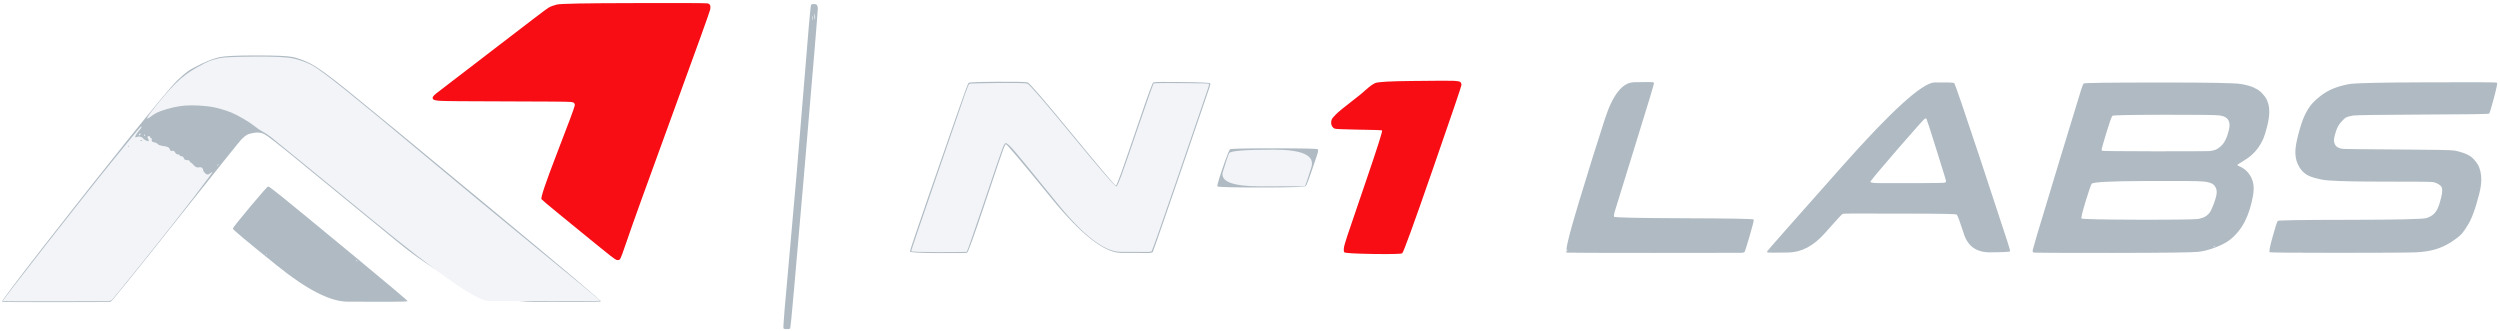
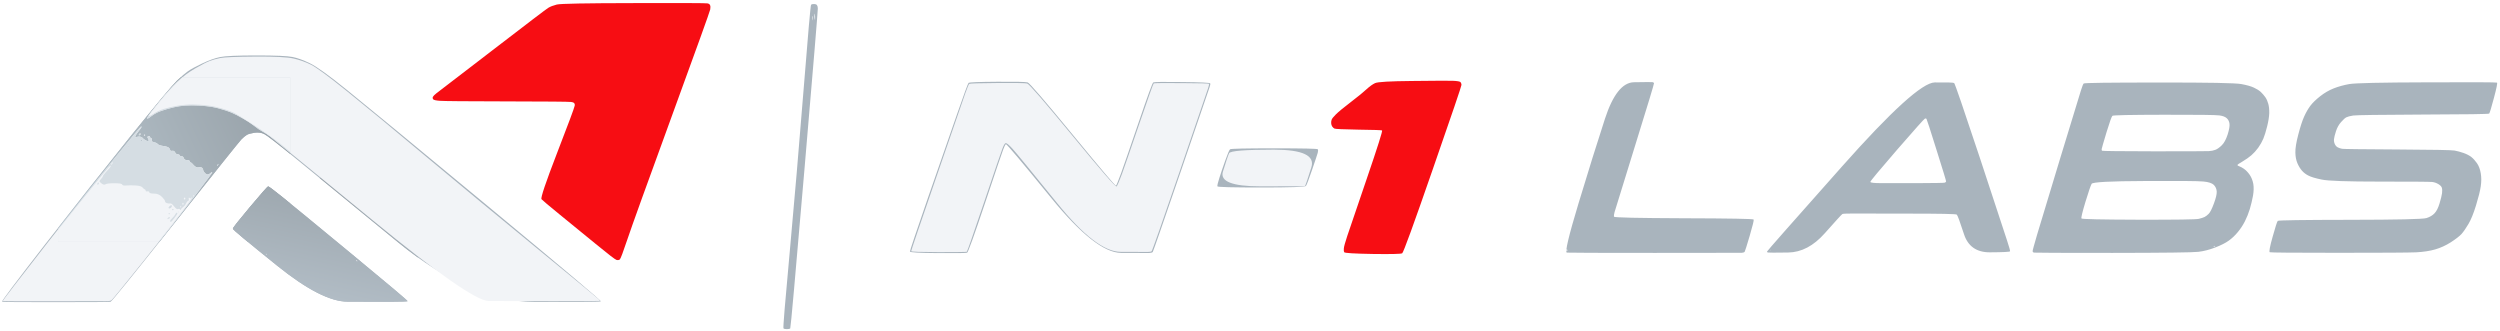
<svg xmlns="http://www.w3.org/2000/svg" viewBox="0 0 1292 171" role="img" aria-label="N-1 Labs">
-   <path fill="#afbac3" fill-rule="evenodd" d="M419.15 2.5Q419.55 2 421.1 2.1Q422.65 2.2 422.65 4.45Q422.65 6.7 415.7 88Q408.75 169.35 408.4 169.7Q408 170.1 406.65 170.1Q405.35 170.1 404.9 169.7Q404.5 169.35 408.15 130Q411.75 90.65 415.25 46.85Q418.75 3 419.15 2.5ZM113.7 29.5Q117.75 28.65 132.55 28.65Q147.35 28.65 151.15 29.45Q155 30.2 160.15 32.7Q165.35 35.2 179.5 46.65Q193.65 58.05 252.35 106.7Q311.05 155.35 310.5 155.75Q310 156.15 276.65 156.05Q243.35 156 205.65 125.15Q168 94.3 153.35 82.3Q138.65 70.3 136.5 69.25Q134.35 68.2 131.5 68.6Q128.65 69.05 127.5 69.75Q126.35 70.45 124.75 72.05Q123.2 73.65 90.6 114.7Q58 155.75 57.15 155.95Q56.35 156.15 29 156.15Q1.65 156.2 1.1 155.9Q0.5 155.65 23.4 126.2Q46.35 96.75 67.15 70.85Q88 45 91.5 41.65Q95 38.3 97.15 36.8Q99.35 35.25 104.5 32.8Q109.65 30.35 113.7 29.5ZM500.55 42.85Q501.1 42.35 515.35 42.25Q529.65 42.15 531.1 42.6Q532.5 43 554.45 69.7Q576.35 96.35 576.75 96Q577.1 95.65 579.4 89.45Q581.65 83.2 588.5 63.1Q595.35 42.95 596 42.6Q596.65 42.2 611 42.4Q625.35 42.55 625.45 43.1Q625.6 43.65 625.1 45.1Q624.65 46.5 610.4 88.1Q596.15 129.65 595.75 130.2Q595.35 130.7 593.85 130.75Q592.35 130.8 579.35 130.7Q566.35 130.6 543.35 102.4Q520.35 74.2 519.85 74.5Q519.35 74.85 518.35 77.55Q517.35 80.2 508.95 105.3Q500.55 130.35 499.8 130.6Q499 130.9 484.65 130.8Q470.35 130.7 470.25 130Q470.2 129.35 479.7 101.85Q489.25 74.35 494.65 58.85Q500.05 43.35 500.55 42.85ZM829.45 61.35Q835.55 42.65 844.45 42.5Q853.35 42.35 854 42.45Q854.65 42.6 854.8 42.95Q854.95 43.35 844.9 75.65Q834.85 108 834.4 109.65Q833.95 111.35 834.1 112Q834.3 112.65 870.15 112.8Q906 112.9 906.3 113.45Q906.55 114 904.25 121.85Q901.95 129.65 901.65 130.1Q901.35 130.55 900.15 130.65Q899 130.7 855.15 130.7Q811.35 130.7 809.75 130.55Q808.15 130.35 815.75 105.2Q823.35 80.05 829.45 61.35ZM951.85 86.15Q990.45 42.65 999.9 42.6Q1009.35 42.5 1009.9 42.9Q1010.5 43.35 1023.1 81.3Q1035.65 119.3 1037.25 124.3Q1038.9 129.35 1038.8 129.85Q1038.75 130.35 1028.4 130.4Q1018 130.45 1014.95 120.9Q1011.85 111.35 1011.25 110.9Q1010.65 110.4 986.35 110.4Q962 110.35 957.35 110.35Q952.65 110.35 952.15 110.6Q951.65 110.85 943 120.6Q934.35 130.35 924.15 130.5Q914 130.65 913.6 130.5Q913.2 130.35 913.2 130Q913.2 129.65 951.85 86.15ZM1076.85 43.15Q1077.3 42.65 1115.65 42.65Q1154 42.6 1158.35 43.45Q1162.65 44.25 1164.85 45.3Q1167 46.3 1168.35 47.5Q1169.65 48.75 1170.7 50.2Q1171.7 51.65 1172.25 53.65Q1172.8 55.65 1172.75 58.5Q1172.65 61.3 1171.65 65.35Q1170.65 69.35 1169.7 71.65Q1168.7 74 1167.05 76.35Q1165.35 78.65 1163.5 80.25Q1161.65 81.85 1158.95 83.45Q1156.2 85 1156.3 85.35Q1156.4 85.65 1157.4 86Q1158.4 86.35 1159.8 87.35Q1161.25 88.35 1162.65 90.35Q1164 92.35 1164.5 95Q1164.95 97.65 1164.35 101.15Q1163.7 104.65 1162.7 108.05Q1161.65 111.45 1160.15 114.4Q1158.65 117.35 1156.5 119.95Q1154.35 122.55 1151.85 124.35Q1149.35 126.15 1144.85 127.9Q1140.35 129.65 1136.05 130.15Q1131.8 130.65 1091.75 130.7Q1051.65 130.7 1051.1 130.55Q1050.5 130.35 1050.45 129.85Q1050.4 129.35 1052.75 121.35Q1055.15 113.35 1064.8 81.5Q1074.5 49.65 1075.45 46.65Q1076.4 43.65 1076.85 43.15ZM1214.1 43.45Q1218.55 42.65 1254.3 42.55Q1290 42.4 1290.45 42.7Q1290.9 43 1288.85 50.65Q1286.8 58.35 1286.4 58.7Q1286 59.1 1252.35 59.2Q1218.65 59.35 1216.15 59.7Q1213.65 60.1 1212.65 60.6Q1211.65 61.05 1209.9 63.05Q1208.15 65 1207.25 67.75Q1206.35 70.55 1206.2 71.95Q1206.1 73.35 1206.65 74.5Q1207.2 75.65 1208.15 76.15Q1209.1 76.65 1210.4 76.9Q1211.65 77.1 1239 77.25Q1266.35 77.4 1268.5 77.8Q1270.65 78.2 1273.15 79.05Q1275.65 79.95 1277.2 81.15Q1278.7 82.35 1280.1 84.35Q1281.5 86.35 1282.05 89.5Q1282.6 92.65 1282.05 96.35Q1281.5 100 1279.6 106.15Q1277.7 112.35 1275.7 115.75Q1273.65 119.2 1272.1 120.95Q1270.5 122.65 1266.6 125.2Q1262.65 127.7 1258.5 128.9Q1254.35 130.1 1248.65 130.4Q1243 130.65 1208.35 130.65Q1173.65 130.65 1173 130.35Q1172.35 130 1174.5 122.35Q1176.65 114.65 1177.15 114.15Q1177.65 113.65 1214.5 113.6Q1251.35 113.55 1254 112.7Q1256.65 111.85 1258.15 110.25Q1259.7 108.65 1260.75 105.15Q1261.8 101.65 1262.05 99.85Q1262.25 98 1261.95 97.05Q1261.65 96.05 1260.15 95.15Q1258.65 94.25 1257 94.05Q1255.35 93.85 1230 93.85Q1204.65 93.85 1199.85 92.8Q1195 91.8 1193 90.75Q1191 89.75 1189.65 88.2Q1188.3 86.65 1187.3 84.35Q1186.3 82 1186.25 78.85Q1186.15 75.65 1187.75 69.55Q1189.35 63.4 1190.8 60.2Q1192.25 57 1194 54.65Q1195.75 52.35 1199.05 49.75Q1202.35 47.15 1206 45.7Q1209.65 44.25 1214.1 43.45ZM1091.7 59.85Q1092.3 59.35 1118.3 59.3Q1144.35 59.25 1147 59.65Q1149.65 60 1150.85 61.15Q1152 62.25 1152.2 63.95Q1152.45 65.65 1151.25 69.5Q1150 73.35 1148.2 75.1Q1146.35 76.9 1144.85 77.45Q1143.35 78 1141.5 78.1Q1139.65 78.2 1113.15 78.2Q1086.65 78.15 1086.35 77.9Q1086.05 77.65 1086.15 77Q1086.25 76.35 1088.65 68.35Q1091.1 60.35 1091.7 59.85ZM980.45 77.35Q994.35 61.35 994.85 61.25Q995.35 61.15 995.6 61.4Q995.85 61.65 1000.8 77.5Q1005.8 93.35 1005.75 93.75Q1005.65 94.2 1005 94.4Q1004.35 94.6 991.15 94.65Q978 94.65 972.35 94.65Q966.65 94.65 966.6 94Q966.6 93.35 980.45 77.35ZM635.7 77.15Q636.3 76.65 658.5 76.65Q680.75 76.65 681.05 77.15Q681.35 77.65 681 79Q680.65 80.3 678.05 87.85Q675.5 95.35 674.9 96.1Q674.35 96.9 651.85 96.9Q629.35 96.9 629.15 96.3Q629 95.65 630.15 92Q631.3 88.35 633.2 83Q635.1 77.65 635.7 77.15ZM1080.95 95Q1081.7 93.65 1108.2 93.55Q1134.65 93.4 1138.65 93.8Q1142.65 94.15 1144.1 95.55Q1145.5 97 1145.6 99Q1145.7 101 1144.15 105.15Q1142.6 109.35 1141.45 110.5Q1140.3 111.65 1139.3 112.15Q1138.35 112.6 1136.35 113.1Q1134.35 113.6 1105.15 113.55Q1076 113.45 1075.7 112.9Q1075.35 112.35 1077.75 104.35Q1080.2 96.35 1080.95 95ZM129.25 106.9Q138.1 96.35 138.6 96.35Q139.1 96.35 145.95 101.85Q152.8 107.35 181.85 131.35Q210.9 155.35 210.65 155.65Q210.35 155.9 201.65 155.95Q193 155.95 179.65 155.9Q166.35 155.9 143.35 137.4Q120.35 118.9 120.35 118.2Q120.35 117.5 129.25 106.9Z" />
+   <defs>
+     <clipPath id="m">
+       <path clip-rule="evenodd" d="M419.15 2.5Q419.55 2 421.1 2.1Q422.65 2.2 422.65 4.45Q422.65 6.7 415.7 88Q408.75 169.35 408.4 169.7Q408 170.1 406.65 170.1Q405.35 170.1 404.9 169.7Q404.5 169.35 408.15 130Q411.75 90.65 415.25 46.85Q418.75 3 419.15 2.5ZM113.7 29.5Q117.75 28.65 132.55 28.65Q147.35 28.65 151.15 29.45Q155 30.2 160.15 32.7Q165.35 35.2 179.5 46.65Q193.65 58.05 252.35 106.7Q311.05 155.35 310.5 155.75Q310 156.15 276.65 156.05Q243.35 156 205.65 125.15Q168 94.3 153.35 82.3Q138.65 70.3 136.5 69.25Q134.35 68.2 131.5 68.6Q128.65 69.05 127.5 69.75Q126.35 70.45 124.75 72.05Q123.2 73.65 90.6 114.7Q58 155.75 57.15 155.95Q56.35 156.15 29 156.15Q1.65 156.2 1.1 155.9Q0.5 155.65 23.4 126.2Q46.35 96.75 67.15 70.85Q88 45 91.5 41.65Q95 38.3 97.15 36.8Q99.35 35.25 104.5 32.8Q109.65 30.35 113.7 29.5ZM500.55 42.85Q501.1 42.35 515.35 42.25Q529.65 42.15 531.1 42.6Q532.5 43 554.45 69.7Q576.35 96.35 576.75 96Q577.1 95.65 579.4 89.45Q581.65 83.2 588.5 63.1Q595.35 42.95 596 42.6Q596.65 42.2 611 42.4Q625.35 42.55 625.45 43.1Q625.6 43.65 625.1 45.1Q624.65 46.5 610.4 88.1Q596.15 129.65 595.75 130.2Q595.35 130.7 593.85 130.75Q592.35 130.8 579.35 130.7Q566.35 130.6 543.35 102.4Q520.35 74.2 519.85 74.5Q519.35 74.85 518.35 77.55Q517.35 80.2 508.95 105.3Q500.55 130.35 499.8 130.6Q499 130.9 484.65 130.8Q470.35 130.7 470.25 130Q470.2 129.35 479.7 101.85Q489.25 74.35 494.65 58.85Q500.05 43.35 500.55 42.85ZM829.45 61.35Q835.55 42.65 844.45 42.5Q853.35 42.35 854 42.45Q854.65 42.6 854.8 42.95Q854.95 43.35 844.9 75.65Q834.85 108 834.4 109.65Q833.95 111.35 834.1 112Q834.3 112.65 870.15 112.8Q906 112.9 906.3 113.45Q906.55 114 904.25 121.85Q901.95 129.65 901.65 130.1Q901.35 130.55 900.15 130.65Q899 130.7 855.15 130.7Q811.35 130.7 809.75 130.55Q808.15 130.35 815.75 105.2Q823.35 80.05 829.45 61.35ZM951.85 86.15Q990.45 42.65 999.9 42.6Q1009.35 42.5 1009.9 42.9Q1010.5 43.35 1023.1 81.3Q1035.65 119.3 1037.25 124.3Q1038.9 129.35 1038.8 129.85Q1038.75 130.35 1028.4 130.4Q1018 130.45 1014.95 120.9Q1011.85 111.35 1011.25 110.9Q1010.65 110.4 986.35 110.4Q962 110.35 957.35 110.35Q952.65 110.35 952.15 110.6Q951.65 110.85 943 120.6Q934.35 130.35 924.15 130.5Q914 130.65 913.6 130.5Q913.2 130.35 913.2 130Q913.2 129.65 951.85 86.15ZM1076.85 43.15Q1077.3 42.65 1115.65 42.65Q1154 42.6 1158.35 43.45Q1162.65 44.25 1164.85 45.3Q1167 46.3 1168.35 47.5Q1169.65 48.75 1170.7 50.2Q1171.7 51.65 1172.25 53.65Q1172.8 55.65 1172.75 58.5Q1172.65 61.3 1171.65 65.35Q1170.65 69.35 1169.7 71.65Q1168.7 74 1167.05 76.35Q1165.35 78.65 1163.5 80.25Q1161.65 81.85 1158.95 83.45Q1156.2 85 1156.3 85.35Q1156.4 85.65 1157.4 86Q1158.4 86.35 1159.8 87.35Q1161.25 88.35 1162.65 90.35Q1164 92.35 1164.5 95Q1164.95 97.65 1164.35 101.15Q1163.7 104.65 1162.7 108.05Q1161.65 111.45 1160.15 114.4Q1158.65 117.35 1156.5 119.95Q1154.35 122.55 1151.85 124.35Q1149.35 126.15 1144.85 127.9Q1140.35 129.65 1136.05 130.15Q1131.8 130.65 1091.75 130.7Q1051.65 130.7 1051.1 130.55Q1050.5 130.35 1050.45 129.85Q1050.4 129.35 1052.75 121.35Q1055.15 113.35 1064.8 81.5Q1074.5 49.65 1075.45 46.65Q1076.4 43.65 1076.85 43.15ZM1214.1 43.45Q1218.55 42.65 1254.3 42.55Q1290 42.4 1290.45 42.7Q1290.9 43 1288.85 50.65Q1286.8 58.35 1286.4 58.7Q1286 59.1 1252.35 59.2Q1218.65 59.35 1216.15 59.7Q1213.65 60.1 1212.65 60.6Q1211.65 61.05 1209.9 63.05Q1208.15 65 1207.25 67.75Q1206.35 70.55 1206.2 71.95Q1206.1 73.35 1206.65 74.5Q1207.2 75.65 1208.15 76.15Q1209.1 76.65 1210.4 76.9Q1211.65 77.1 1239 77.25Q1266.35 77.4 1268.5 77.8Q1270.65 78.2 1273.15 79.05Q1275.65 79.95 1277.2 81.15Q1278.7 82.35 1280.1 84.35Q1281.5 86.35 1282.05 89.5Q1282.6 92.65 1282.05 96.35Q1281.5 100 1279.6 106.15Q1277.7 112.35 1275.7 115.75Q1273.65 119.2 1272.1 120.95Q1270.5 122.65 1266.6 125.2Q1262.65 127.7 1258.5 128.9Q1254.35 130.1 1248.65 130.4Q1243 130.65 1208.35 130.65Q1173.65 130.65 1173 130.35Q1172.35 130 1174.5 122.35Q1176.65 114.65 1177.15 114.15Q1177.65 113.65 1214.5 113.6Q1251.35 113.55 1254 112.7Q1256.65 111.85 1258.15 110.25Q1259.7 108.65 1260.75 105.15Q1261.8 101.65 1262.05 99.85Q1262.25 98 1261.95 97.05Q1261.65 96.05 1260.15 95.15Q1258.65 94.25 1257 94.05Q1255.35 93.85 1230 93.85Q1204.65 93.85 1199.85 92.8Q1195 91.8 1193 90.75Q1191 89.75 1189.65 88.2Q1188.3 86.65 1187.3 84.35Q1186.3 82 1186.25 78.85Q1186.15 75.65 1187.75 69.55Q1189.35 63.4 1190.8 60.2Q1192.25 57 1194 54.65Q1195.75 52.35 1199.05 49.75Q1202.35 47.15 1206 45.7Q1209.65 44.25 1214.1 43.45ZM1091.7 59.85Q1092.3 59.35 1118.3 59.3Q1144.35 59.25 1147 59.65Q1149.65 60 1150.85 61.15Q1152 62.25 1152.2 63.95Q1152.45 65.65 1151.25 69.5Q1150 73.35 1148.2 75.1Q1146.35 76.9 1144.85 77.45Q1143.35 78 1141.5 78.1Q1139.65 78.2 1113.15 78.2Q1086.65 78.15 1086.35 77.9Q1086.05 77.65 1086.15 77Q1086.25 76.35 1088.65 68.35Q1091.1 60.35 1091.7 59.85ZM980.45 77.35Q994.35 61.35 994.85 61.25Q995.35 61.15 995.6 61.4Q995.85 61.65 1000.8 77.5Q1005.8 93.35 1005.75 93.75Q1005.65 94.2 1005 94.4Q1004.35 94.6 991.15 94.65Q978 94.65 972.35 94.65Q966.65 94.65 966.6 94Q966.6 93.35 980.45 77.35ZM635.7 77.15Q636.3 76.65 658.5 76.65Q680.75 76.65 681.05 77.15Q681.35 77.65 681 79Q680.65 80.3 678.05 87.85Q675.5 95.35 674.9 96.1Q674.35 96.9 651.85 96.9Q629.35 96.9 629.15 96.3Q629 95.65 630.15 92Q631.3 88.35 633.2 83Q635.1 77.65 635.7 77.15ZM1080.95 95Q1081.7 93.65 1108.2 93.55Q1134.65 93.4 1138.65 93.8Q1142.65 94.15 1144.1 95.55Q1145.5 97 1145.6 99Q1145.7 101 1144.15 105.15Q1142.6 109.35 1141.45 110.5Q1140.3 111.65 1139.3 112.15Q1138.35 112.6 1136.35 113.1Q1134.35 113.6 1105.15 113.55Q1076 113.45 1075.7 112.9Q1075.35 112.35 1077.75 104.35Q1080.2 96.35 1080.95 95ZM129.25 106.9Q138.1 96.35 138.6 96.35Q139.1 96.35 145.95 101.85Q152.8 107.35 181.85 131.35Q210.9 155.35 210.65 155.65Q210.35 155.9 201.65 155.95Q193 155.95 179.65 155.9Q166.35 155.9 143.35 137.4Q120.35 118.9 120.35 118.2Q120.35 117.5 129.25 106.9Z" />
+     </clipPath>
+     <clipPath id="fb">
+       <rect x="30" y="40" width="120" height="85" />
+     </clipPath>
+     <clipPath id="fo">
+       <path clip-rule="evenodd" d="M0 0H1292V171H0ZM30 40V125H150V40Z" />
+     </clipPath>
+     <linearGradient id="gf" gradientUnits="userSpaceOnUse" x1="144.46" y1="67.59" x2="31.19" y2="120.86">
+       <stop offset="0" stop-color="#98a2a9" />
+       <stop offset="1" stop-color="#bcc9d2" />
+     </linearGradient>
+     <linearGradient id="gi" gradientUnits="userSpaceOnUse" x1="168.73" y1="92.59" x2="155.69" y2="153.38">
+       <stop offset="0" stop-color="#9aa4ab" />
+       <stop offset="1" stop-color="#b2bdc6" />
+     </linearGradient>
+   </defs>
+   <g clip-path="url(#m)">
+     <rect width="1292" height="171" fill="#a9b4bd" />
+     <rect x="30" y="40" width="120" height="85" fill="url(#gf)" />
+     <rect x="115" y="92" width="101" height="68" fill="url(#gi)" />
+   </g>
  <path fill="#f2f4f7" fill-rule="evenodd" d="M420.9 7.5Q421.1 6.35 421.25 8.65Q421.35 11 421 9.85Q420.7 8.65 420.9 7.5ZM419.75 9.85Q419.65 8.35 419.85 8.35Q420.1 8.35 420 9.85Q419.9 11.35 419.75 9.85ZM113.75 30Q116.85 29.35 131.95 29.25Q147 29.15 151.75 30.25Q156.5 31.35 160.75 33.45Q165 35.6 179.15 47Q193.35 58.4 220.65 81.3Q248 104.15 278.2 128.9Q308.4 153.65 309.25 154.5Q310.15 155.35 309.9 155.5Q309.65 155.65 285.65 155.65Q261.65 155.65 252.5 155.55Q243.35 155.45 192.5 113.75Q141.65 72.05 139.65 70.55Q137.65 69.05 135.7 68Q133.75 67 131.5 65.15Q129.2 63.35 125.75 61.35Q122.3 59.35 119.65 58.2Q117 57.1 113.65 56.2Q110.35 55.25 106.5 54.85Q102.65 54.45 99.15 54.45Q95.65 54.45 92.7 54.9Q89.75 55.35 86.2 56.4Q82.65 57.45 81.15 58.2Q79.65 58.9 77.5 60.55Q75.35 62.15 76.35 60.4Q77.35 58.6 82.35 52.5Q87.35 46.4 91.5 42.4Q95.65 38.35 100.9 35.35Q106.1 32.35 108.4 31.5Q110.65 30.65 113.75 30ZM500.9 43.35Q501.35 43 515.35 42.9Q529.35 42.8 530.85 43.15Q532.35 43.5 554.35 70.25Q576.35 97 577.05 96.35Q577.7 95.65 579.8 90Q581.85 84.35 588.85 63.85Q595.85 43.35 596.25 43.1Q596.65 42.85 610.7 42.95Q624.7 43 624.85 43.35Q624.95 43.65 624.3 45.7Q623.65 47.7 609.65 88.6Q595.65 129.45 595.15 129.85Q594.65 130.2 593.15 130.2Q591.65 130.2 579.15 130.15Q566.65 130.15 546.35 105Q526 79.85 523.15 76.75Q520.35 73.7 519.65 74Q519 74.3 518.05 76.8Q517.05 79.35 508.55 104.6Q500 129.9 499.65 130.1Q499.35 130.3 485.15 130.3Q471 130.25 470.9 129.8Q470.85 129.35 484.1 90.95Q497.35 52.55 498.9 48.1Q500.5 43.65 500.9 43.35ZM60 80.85Q72.6 65.35 72.9 65.35Q73.15 65.35 73.15 65.65Q73.1 66 71.75 67.65Q70.35 69.35 70 70.3Q69.65 71.3 70.5 70.85Q71.35 70.45 72.35 70.6Q73.35 70.8 73.8 71.4Q74.25 72 75.45 72.6Q76.65 73.2 76.8 72.75Q77 72.35 76.45 71.5Q75.9 70.65 76.6 70.4Q77.35 70.1 77.5 70.7Q77.65 71.35 78.2 71.5Q78.75 71.65 78.45 72Q78.2 72.35 78.45 72.85Q78.65 73.35 79.85 73.6Q81 73.8 81.5 74.45Q82 75.1 84.35 75.45Q86.65 75.75 87.3 76.4Q87.9 77 87.95 77.55Q88 78.1 89 77.95Q90 77.75 90.5 78.75Q91 79.75 91.85 79.75Q92.65 79.75 92.85 80.25Q93 80.75 93.85 80.75Q94.65 80.75 95 81.75Q95.35 82.75 96.65 82.75Q98 82.75 98.1 83.4Q98.25 84 98.6 84Q99 84 100.15 85.4Q101.35 86.75 102.65 86.5Q104 86.25 104.5 86.8Q105 87.35 105.05 88Q105.05 88.65 106.15 89.65Q107.25 90.65 108.3 89.8Q109.35 88.9 109.7 88.95Q110.05 89 99.85 102.35Q89.65 115.65 74 135.15Q58.35 154.65 57.65 155.15Q57 155.7 54.15 155.65Q51.35 155.6 26.5 155.7Q1.65 155.75 1.45 155.55Q1.2 155.35 24.25 125.85Q47.35 96.35 60 80.85ZM72.05 69.15Q72.55 68.65 72.65 69.15Q72.7 69.65 72.25 69.85Q71.85 70 71.7 69.85Q71.6 69.65 72.05 69.15ZM74.4 69.95Q74.45 69.65 74.7 69.55Q75 69.4 75 69.8Q75 70.15 74.65 70.2Q74.35 70.25 74.4 69.95ZM72.55 72.5Q72.9 72.35 73.3 72.35Q73.7 72.35 73.55 72.6Q73.35 72.9 72.8 72.8Q72.25 72.65 72.55 72.5ZM66.35 75.35Q66.55 75 66.6 75.65Q66.65 76.25 66.4 75.95Q66.15 75.65 66.35 75.35ZM635.2 79.2Q636.05 77.35 658.35 77.35Q680.65 77.35 677.7 86.5Q674.8 95.65 674.55 95.95Q674.35 96.25 673.65 96.25Q673 96.3 651.35 96.3Q629.65 96.3 632 88.7Q634.35 81.05 635.2 79.2ZM112.7 84.85Q113.15 84.35 112.75 85.15Q112.4 86 112.3 85.65Q112.2 85.35 112.7 84.85ZM1144.1 127.15Q1144.45 127 1144.7 127.15Q1144.95 127.35 1144.65 127.4Q1144.35 127.45 1144.05 127.4Q1143.75 127.35 1144.1 127.15ZM809.35 129Q809.55 128.65 809.9 129Q810.3 129.35 810 129.5Q809.7 129.65 809.4 129.5Q809.15 129.35 809.35 129ZM914.9 129.15Q915.2 129 915.1 129.2Q915 129.4 914.8 129.35Q914.6 129.35 914.9 129.15ZM1018.55 129.35Q1018.45 129 1018.9 129.2Q1019.35 129.4 1019 129.55Q1018.65 129.7 1018.55 129.35ZM137.65 131.5Q137.2 131.35 137.45 131.2Q137.65 131.1 137.9 131.4Q138.1 131.65 137.65 131.5ZM183.95 134.65Q183.9 134.35 184.45 134.65Q185.05 135 184.55 135Q184.05 135 183.95 134.65Z" />
+   <g clip-path="url(#fb)">
+     <path fill="#d5dde3" fill-rule="evenodd" d="M420.9 7.5Q421.1 6.35 421.25 8.65Q421.35 11 421 9.85Q420.7 8.65 420.9 7.5ZM419.75 9.85Q419.65 8.35 419.85 8.35Q420.1 8.35 420 9.85Q419.9 11.35 419.75 9.85ZM113.75 30Q116.85 29.35 131.95 29.25Q147 29.15 151.75 30.25Q156.5 31.35 160.75 33.45Q165 35.6 179.15 47Q193.35 58.4 220.65 81.3Q248 104.15 278.2 128.9Q308.4 153.65 309.25 154.5Q310.15 155.35 309.9 155.5Q309.65 155.65 285.65 155.65Q261.65 155.65 252.5 155.55Q243.35 155.45 192.5 113.75Q141.65 72.05 139.65 70.55Q137.65 69.05 135.7 68Q133.75 67 131.5 65.15Q129.2 63.35 125.75 61.35Q122.3 59.35 119.65 58.2Q117 57.1 113.65 56.2Q110.35 55.25 106.5 54.85Q102.65 54.45 99.15 54.45Q95.65 54.45 92.7 54.9Q89.75 55.35 86.2 56.4Q82.65 57.45 81.15 58.2Q79.65 58.9 77.5 60.55Q75.35 62.15 76.35 60.4Q77.35 58.6 82.35 52.5Q87.35 46.4 91.5 42.4Q95.65 38.35 100.9 35.35Q106.1 32.35 108.4 31.5Q110.65 30.65 113.75 30ZM500.9 43.35Q501.35 43 515.35 42.9Q529.35 42.8 530.85 43.15Q532.35 43.5 554.35 70.25Q576.35 97 577.05 96.35Q577.7 95.65 579.8 90Q581.85 84.35 588.85 63.85Q595.85 43.35 596.25 43.1Q596.65 42.85 610.7 42.95Q624.7 43 624.85 43.35Q624.95 43.65 624.3 45.7Q623.65 47.7 609.65 88.6Q595.65 129.45 595.15 129.85Q594.65 130.2 593.15 130.2Q591.65 130.2 579.15 130.15Q566.65 130.15 546.35 105Q526 79.85 523.15 76.75Q520.35 73.7 519.65 74Q519 74.3 518.05 76.8Q517.05 79.35 508.55 104.6Q500 129.9 499.65 130.1Q499.35 130.3 485.15 130.3Q471 130.25 470.9 129.8Q470.85 129.35 484.1 90.95Q497.35 52.55 498.9 48.1Q500.5 43.65 500.9 43.35ZM60 80.85Q72.6 65.35 72.9 65.35Q73.15 65.35 73.15 65.65Q73.1 66 71.75 67.65Q70.35 69.35 70 70.3Q69.65 71.3 70.5 70.85Q71.35 70.45 72.35 70.6Q73.35 70.8 73.8 71.4Q74.25 72 75.45 72.6Q76.65 73.2 76.8 72.75Q77 72.35 76.45 71.5Q75.9 70.65 76.6 70.4Q77.35 70.1 77.5 70.7Q77.65 71.35 78.2 71.5Q78.75 71.65 78.45 72Q78.2 72.35 78.45 72.85Q78.65 73.35 79.85 73.6Q81 73.8 81.5 74.45Q82 75.1 84.35 75.45Q86.65 75.75 87.3 76.4Q87.9 77 87.95 77.55Q88 78.1 89 77.95Q90 77.75 90.5 78.75Q91 79.75 91.85 79.75Q92.65 79.75 92.85 80.25Q93 80.75 93.85 80.75Q94.65 80.75 95 81.75Q95.35 82.75 96.65 82.75Q98 82.75 98.1 83.4Q98.25 84 98.6 84Q99 84 100.15 85.4Q101.35 86.75 102.65 86.5Q104 86.25 104.5 86.8Q105 87.35 105.05 88Q105.05 88.65 106.15 89.65Q107.25 90.65 108.3 89.8Q109.35 88.9 109.7 88.95Q110.05 89 99.85 102.35Q89.65 115.65 74 135.15Q58.35 154.65 57.65 155.15Q57 155.7 54.15 155.65Q51.35 155.6 26.5 155.7Q1.65 155.75 1.45 155.55Q1.2 155.35 24.25 125.85Q47.35 96.35 60 80.85ZM72.05 69.15Q72.55 68.65 72.65 69.15Q72.7 69.65 72.25 69.85Q71.85 70 71.7 69.85Q71.6 69.65 72.05 69.15ZM74.4 69.95Q74.45 69.65 74.7 69.55Q75 69.4 75 69.8Q75 70.15 74.65 70.2Q74.35 70.25 74.4 69.95ZM72.55 72.5Q72.9 72.35 73.3 72.35Q73.7 72.35 73.55 72.6Q73.35 72.9 72.8 72.8Q72.25 72.65 72.55 72.5ZM66.35 75.35Q66.55 75 66.6 75.65Q66.65 76.25 66.4 75.95Q66.15 75.65 66.35 75.35ZM635.2 79.2Q636.05 77.35 658.35 77.35Q680.65 77.35 677.7 86.5Q674.8 95.65 674.55 95.95Q674.35 96.25 673.65 96.25Q673 96.3 651.35 96.3Q629.65 96.3 632 88.7Q634.35 81.05 635.2 79.2ZM112.7 84.85Q113.15 84.35 112.75 85.15Q112.4 86 112.3 85.65Q112.2 85.35 112.7 84.85ZM1144.1 127.15Q1144.45 127 1144.7 127.15Q1144.95 127.35 1144.65 127.4Q1144.35 127.45 1144.05 127.4Q1143.75 127.35 1144.1 127.15ZM809.35 129Q809.55 128.65 809.9 129Q810.3 129.35 810 129.5Q809.7 129.65 809.4 129.5Q809.15 129.35 809.35 129ZM914.9 129.15Q915.2 129 915.1 129.2Q915 129.4 914.8 129.35Q914.6 129.35 914.9 129.15ZM1018.55 129.35Q1018.45 129 1018.9 129.2Q1019.35 129.4 1019 129.55Q1018.65 129.7 1018.55 129.35ZM137.65 131.5Q137.2 131.35 137.45 131.2Q137.65 131.1 137.9 131.4Q138.1 131.65 137.65 131.5ZM183.95 134.65Q183.9 134.35 184.45 134.65Q185.05 135 184.55 135Q184.05 135 183.95 134.65Z" />
+     <path fill="#f2f4f7" fill-rule="evenodd" d="M115.45 29.85Q118.25 29.35 132.65 29.35Q147.1 29.35 151.7 30.4Q156.35 31.5 160.55 33.6Q164.75 35.65 179.05 47.15Q193.35 58.65 220.65 81.55Q248 104.45 278.15 129.15Q308.35 153.9 308.85 154.65Q309.35 155.4 285.35 155.45Q261.35 155.45 252.4 155.4Q243.5 155.35 197.15 117.15Q150.75 79 144.9 74.35Q139 69.7 130.85 64.4Q122.65 59.1 120.5 58.1Q118.35 57.1 114.5 56Q110.65 54.9 107.15 54.5Q103.65 54.05 99.65 54Q95.65 54 91.65 54.65Q87.65 55.35 84.65 56.3Q81.65 57.25 79.1 58.95Q76.55 60.65 77.1 59.6Q77.65 58.5 82.65 52.4Q87.65 46.35 91.65 42.45Q95.65 38.6 97.85 37.15Q100 35.65 103.3 34Q106.55 32.35 109.6 31.35Q112.65 30.35 115.45 29.85ZM499.25 48.15Q501.15 43.35 515.25 43.2Q529.35 43.1 530.8 43.4Q532.25 43.65 553.6 69.95Q575 96.2 575.85 96.7Q576.65 97.25 577.35 96.45Q578 95.65 580.05 90Q582.15 84.35 589.05 63.95Q596 43.55 596.35 43.3Q596.65 43.1 610.65 43.2Q624.65 43.25 610.1 86.3Q595.5 129.35 594.9 129.65Q594.35 130 593.15 129.95Q592 129.9 579.35 129.9Q566.65 129.9 546.35 104.7Q526 79.5 523.15 76.5Q520.35 73.45 519.6 73.7Q518.9 74 517.85 76.65Q516.8 79.35 508.35 104.5Q499.9 129.65 499.6 129.85Q499.35 130.05 485.25 130Q471.2 130 484.3 91.5Q497.4 53 499.25 48.15ZM636.1 77.7Q636.5 77.35 658.4 77.35Q680.35 77.35 680.35 78Q680.4 78.65 678.55 84.25Q676.65 89.85 675.65 92.7Q674.65 95.5 674.35 95.8Q674 96.05 652.15 96Q630.35 95.95 630.35 94.8Q630.4 93.65 632.4 87.5Q634.45 81.35 635.05 79.7Q635.65 78.05 636.1 77.7ZM58 84Q58.65 83.35 58.15 84.4Q57.65 85.45 57.5 85.05Q57.35 84.65 58 84ZM41 105Q56.55 85.65 56.95 85.65Q57.3 85.65 57.15 86.1Q57 86.55 55.15 88.45Q53.35 90.35 53.2 91Q53.05 91.65 52.2 92.5Q51.4 93.35 51.4 93.65Q51.4 94 52.55 94.85Q53.65 95.75 54.5 95.25Q55.35 94.7 59.15 94.7Q63 94.7 63.15 95.4Q63.35 96.05 65.35 95.85Q67.35 95.7 70.15 95.85Q73 96.05 73.65 96.9Q74.35 97.7 74.8 97.85Q75.3 98 75.3 98.55Q75.35 99.05 76.15 98.9Q77 98.7 77.15 99.4Q77.35 100.05 79.65 100.05Q82 100.05 83.65 101.7Q85.3 103.35 85.3 104.05Q85.35 104.7 86.35 105Q87.35 105.3 88 105.15Q88.65 104.95 90 106.7Q91.35 108.4 92 108.05Q92.65 107.75 93 108.25Q93.35 108.75 93.55 108.2Q93.7 107.65 94.65 107Q95.6 106.35 96.15 105.15Q96.65 104 97.2 103.85Q97.75 103.65 97.55 102.75Q97.35 101.85 98 102.3Q98.65 102.8 98.85 102.35Q99 101.9 99.35 101.95Q99.65 102 94.5 108.85Q89.4 115.65 74.55 134.15Q59.7 152.65 58.2 154.1Q56.65 155.5 29 155.4Q1.4 155.35 13.4 139.85Q25.4 124.35 41 105ZM50.35 95Q50.35 94.35 50.8 94.35Q51.25 94.35 51.05 94.85Q50.9 95.35 50.6 95.5Q50.35 95.65 50.35 95ZM99.85 101.35Q99.85 101 100.1 100.9Q100.35 100.8 100.35 101.15Q100.35 101.5 100.05 101.6Q99.8 101.65 99.85 101.35ZM95.05 102.5Q95.2 102 95.55 102.15Q95.9 102.35 95.75 102.75Q95.65 103.2 95.25 103.1Q94.85 103 95.05 102.5ZM94.25 105.5Q94.2 105 94.45 104.85Q94.65 104.7 94.85 105.15Q95 105.6 94.65 105.8Q94.35 105.95 94.25 105.5ZM87.55 106.65Q88.25 106 88.5 106Q88.8 106 88.8 106.5Q88.85 107 88.25 107.45Q87.65 107.95 87.25 107.65Q86.85 107.35 87.55 106.65ZM93.2 106.85Q93.2 106.35 93.45 106.35Q93.65 106.4 93.65 106.85Q93.65 107.3 93.45 107.3Q93.2 107.35 93.2 106.85ZM88.95 108.35Q88.95 108 89.3 107.95Q89.65 107.95 89.7 108.3Q89.7 108.65 89.35 108.65Q88.95 108.65 88.95 108.35ZM91.9 109.55Q91.8 109.35 92.25 109.45Q92.65 109.55 92.35 109.65Q92 109.8 91.9 109.55ZM87.15 110.35Q87.2 110 87.55 110.15Q87.85 110.35 87.75 110.55Q87.65 110.8 87.35 110.75Q87.05 110.65 87.15 110.35ZM90.55 110.85Q90.95 110 91.3 109.9Q91.65 109.8 91.65 110.25Q91.65 110.7 90.15 112.65Q88.7 114.65 88.25 114.65Q87.85 114.65 87.95 114.15Q88 113.7 89.1 112.65Q90.15 111.65 90.55 110.85ZM86.65 112.85Q86.95 112.35 87.3 112.25Q87.65 112.15 87.8 112.4Q87.95 112.65 87.5 112.9Q87 113.1 86.65 113.2Q86.3 113.35 86.65 112.85Z" />
+   </g>
  <path fill="#f70d13" fill-rule="evenodd" d="M287.75 2.35Q290.5 1.65 327.6 1.6Q364.65 1.5 365.65 1.75Q366.65 1.95 366.95 2.65Q367.3 3.35 367.05 4.85Q366.8 6.35 347.2 60Q327.6 113.65 324.25 123.65Q320.9 133.65 320.3 134.1Q319.65 134.55 318.65 134.35Q317.65 134.1 307.85 126.05Q298.05 118 289.35 110.95Q280.65 103.85 279.85 102.95Q279.05 102 287.85 79.2Q296.65 56.45 297 54.65Q297.35 52.9 295.15 52.7Q293 52.45 261.65 52.4Q230.35 52.35 227.35 52.1Q224.35 51.9 223.85 51.3Q223.4 50.65 223.75 50Q224.1 49.35 225.55 48.2Q227 47.05 254.35 26.1Q281.65 5.1 283.35 4.05Q285 3.05 287.75 2.35ZM729.85 41.85Q747.05 41.65 750.7 41.75Q754.35 41.9 754.8 42.45Q755.25 43 755.3 43.85Q755.35 44.65 740.45 87.5Q725.6 130.35 724.65 130.9Q723.65 131.45 709.35 131.25Q695 131 694.7 130.35Q694.35 129.65 694.5 128.35Q694.6 127 696.25 122Q697.9 117 706.35 92.35Q714.8 67.65 714.25 67.4Q713.65 67.15 702 67Q690.35 66.8 689.65 66.45Q689 66.1 688.5 65.4Q688 64.65 687.95 63.65Q687.9 62.65 688.2 61.85Q688.5 61 690.4 59.1Q692.35 57.15 698.1 52.75Q703.85 48.35 706.25 46.1Q708.65 43.9 710.65 42.95Q712.65 42 729.85 41.85Z" />
</svg>
